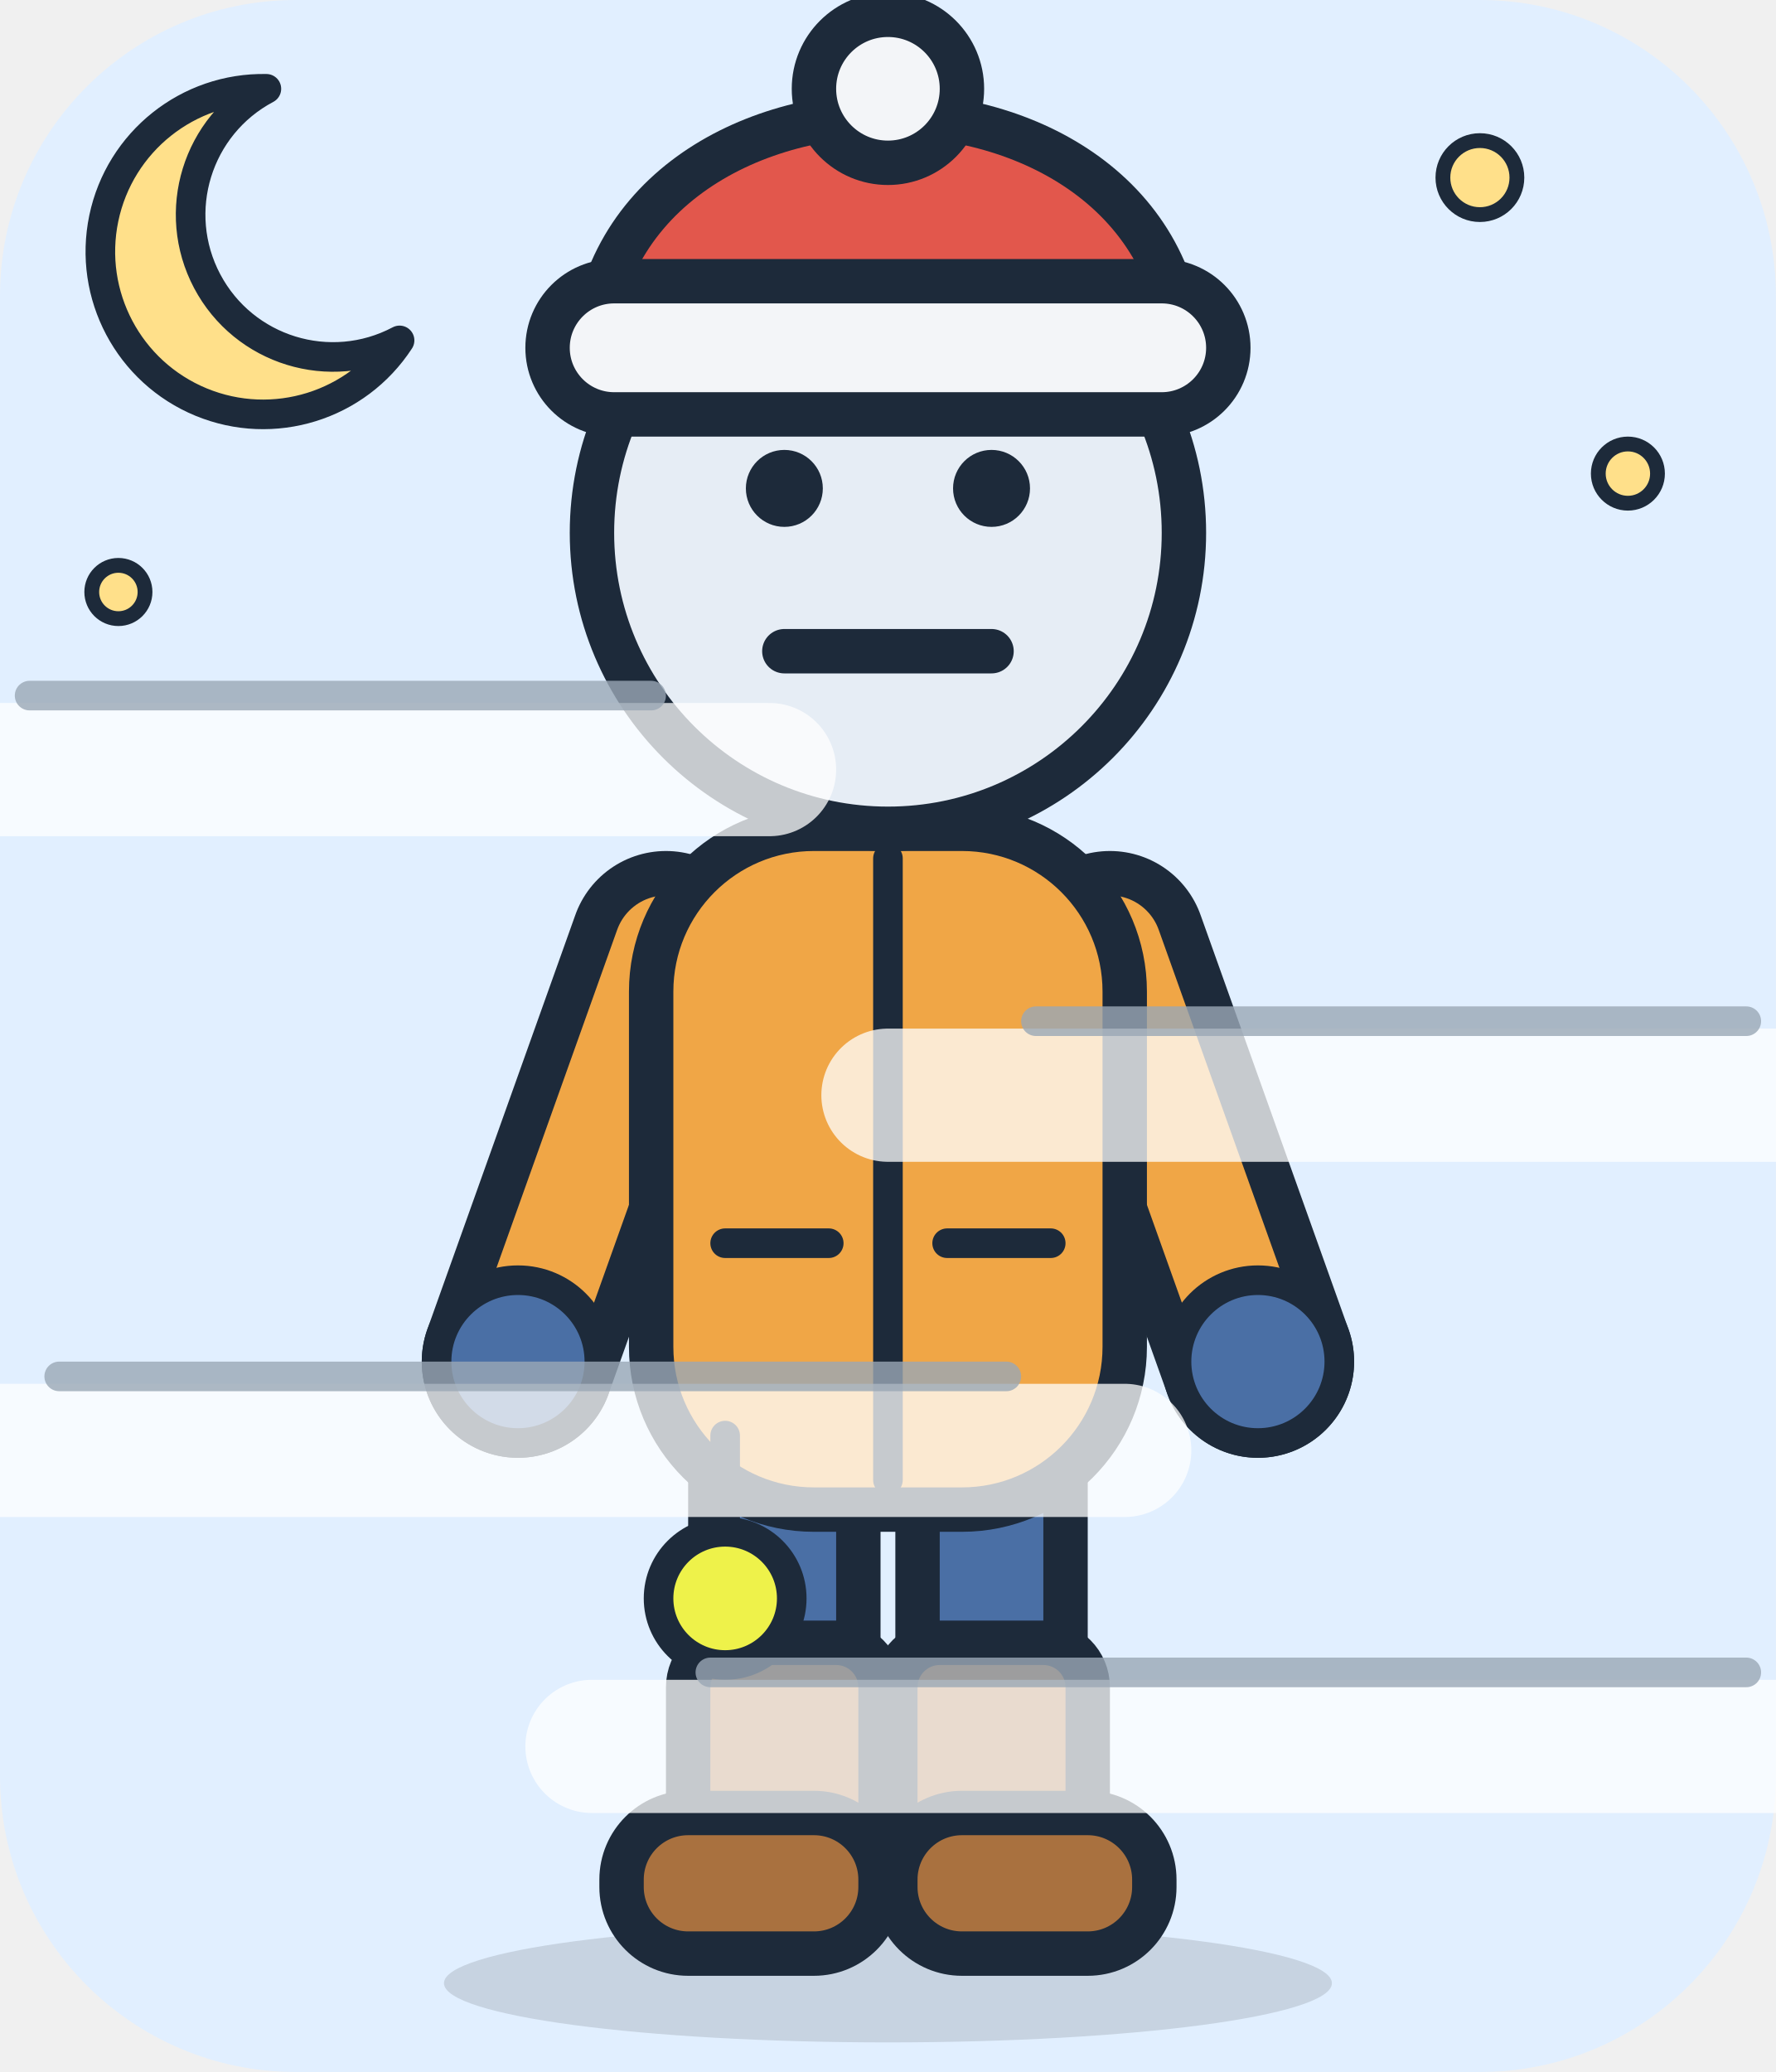
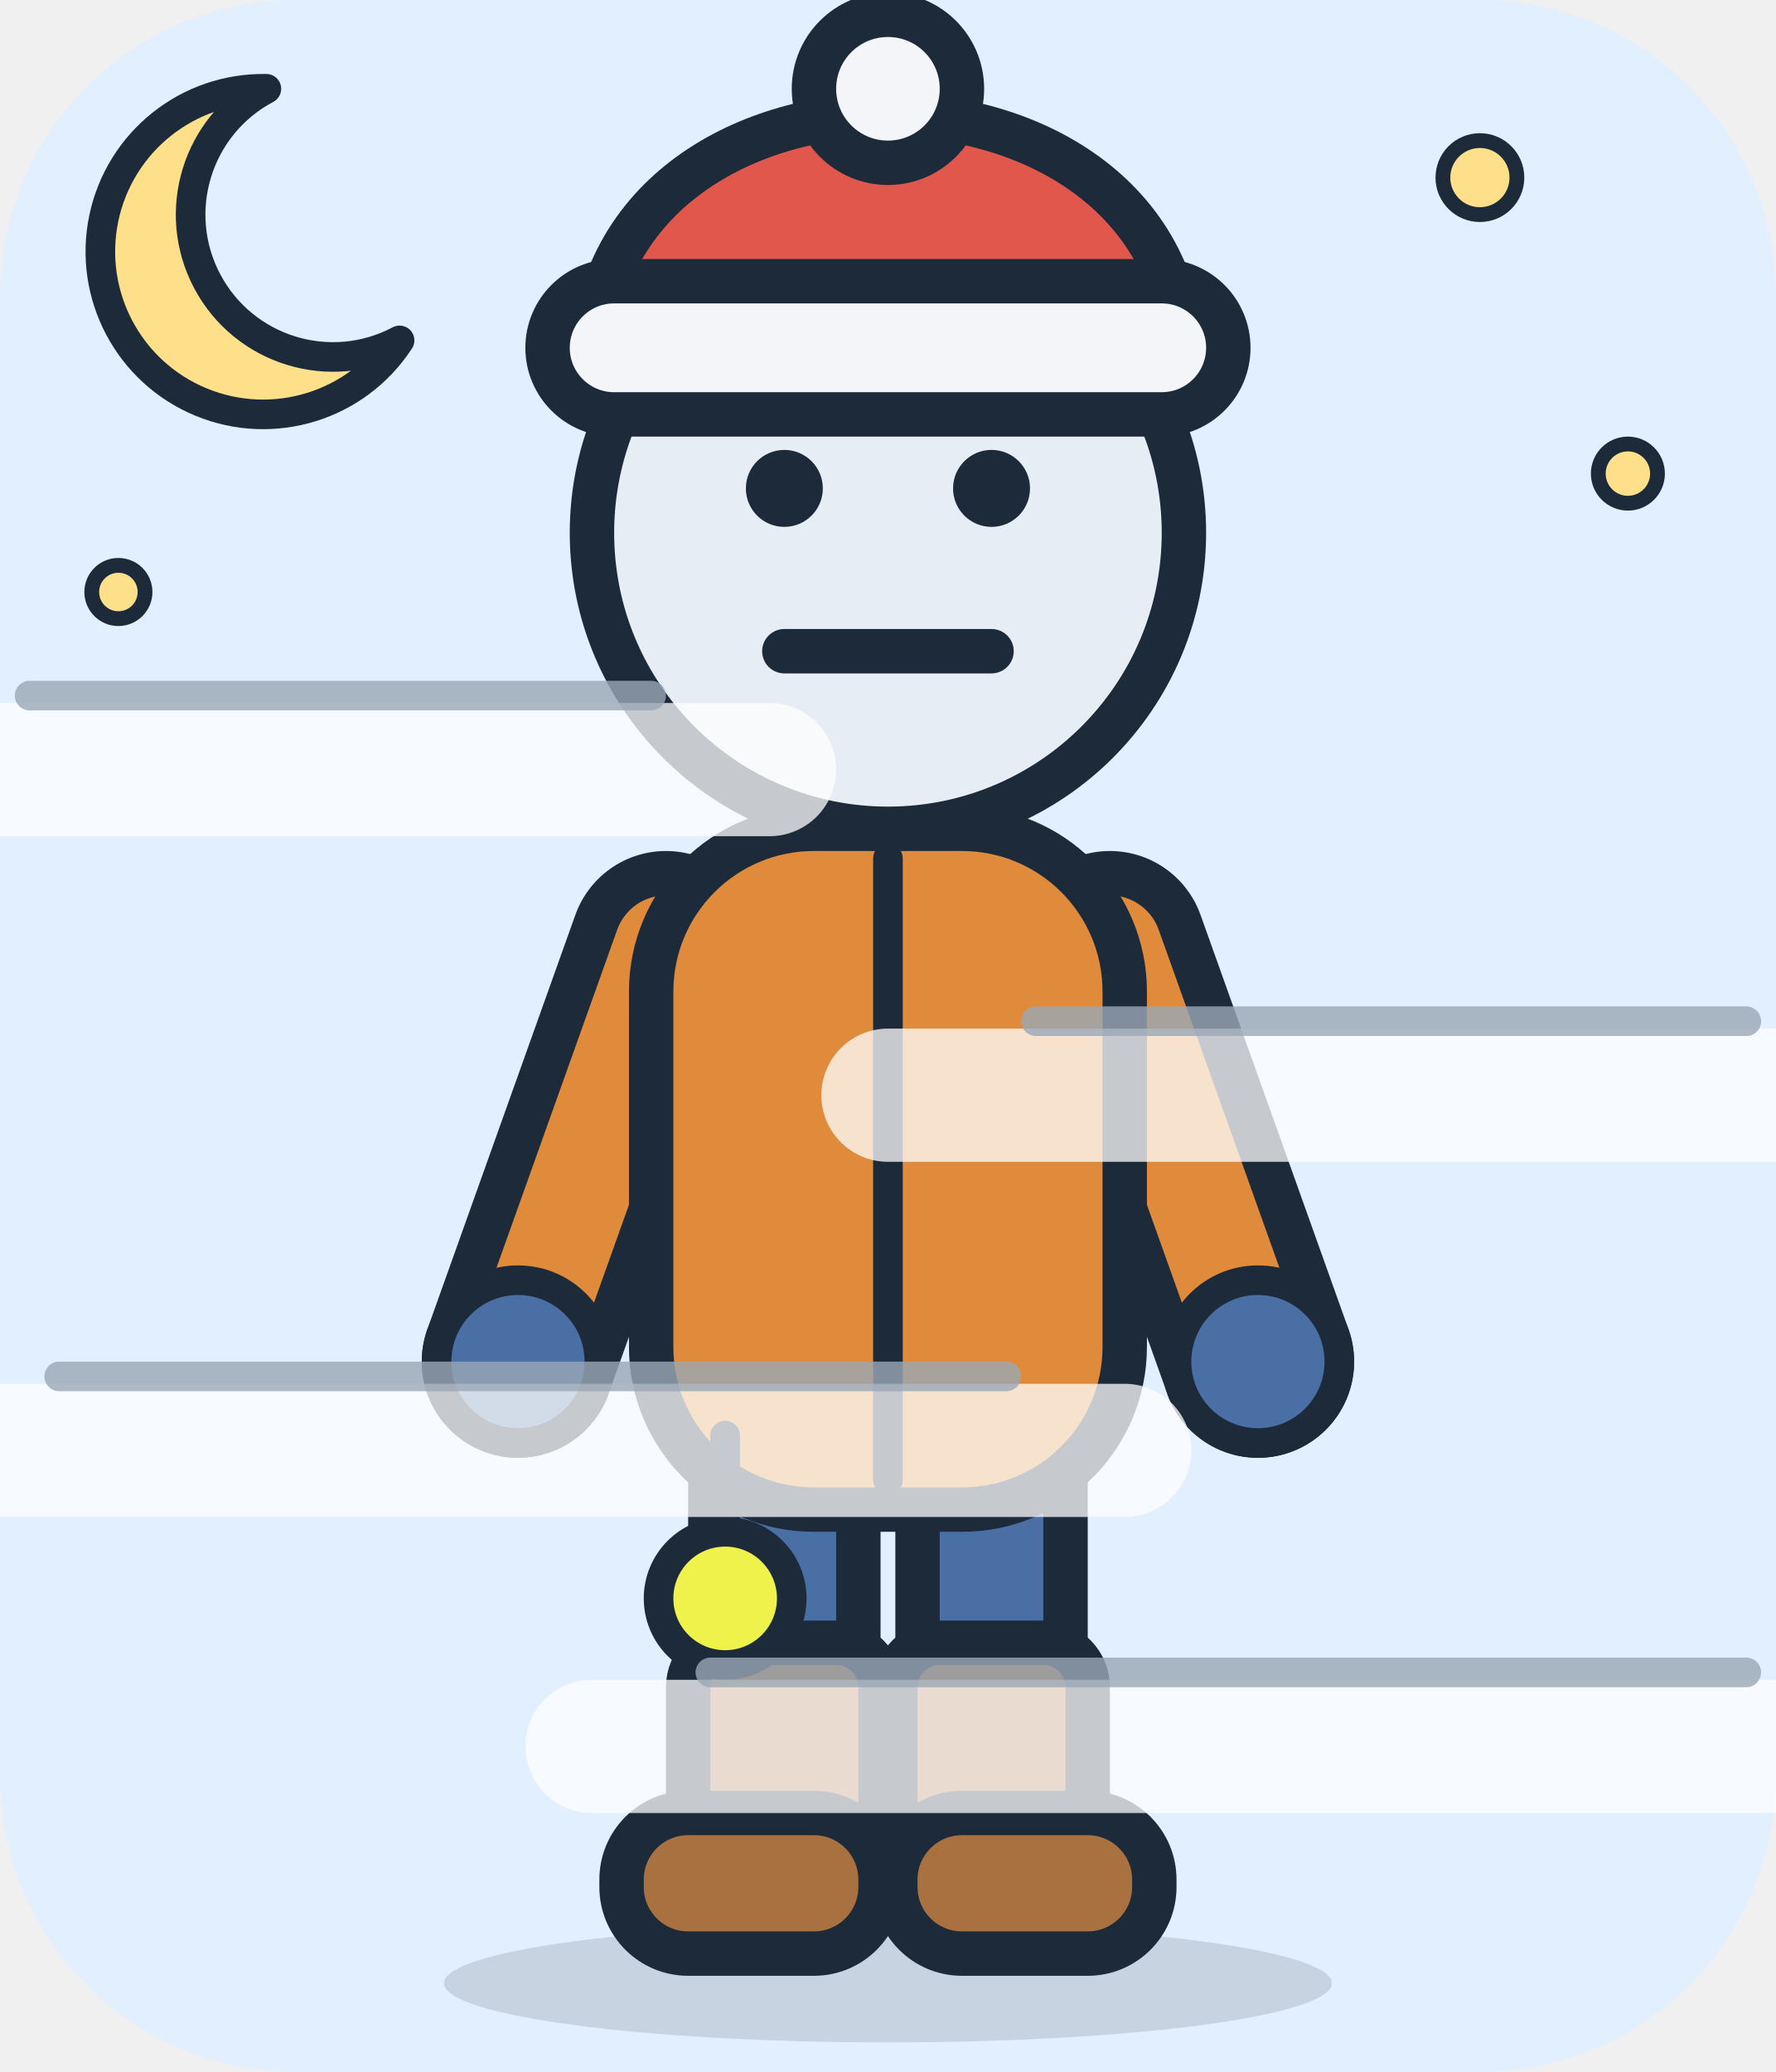
<svg xmlns="http://www.w3.org/2000/svg" viewBox="0 0 120 140" width="240" height="280" role="img">
  <rect width="120" height="140" rx="20" fill="#e1efff" />
  <ellipse cx="60" cy="134" rx="30" ry="4" fill="rgba(0,0,0,.12)" />
  <path d="M18 6 a11 11 0 1 0 9 17 a9 9 0 0 1 -9 -17Z" fill="#ffe08a" stroke="#1d2a3a" stroke-width="2" stroke-linejoin="round" />
  <g fill="#ffe08a" stroke="#1d2a3a" stroke-width="1">
    <circle cx="100" cy="12" r="2.5" />
    <circle cx="110" cy="32" r="2" />
    <circle cx="8" cy="40" r="1.8" />
  </g>
  <g>
    <g>
      <path d="M53 100 V126" fill="none" stroke="#1d2a3a" stroke-width="13" stroke-linecap="round" />
      <path d="M53 100 V126" fill="none" stroke="#4a6fa5" stroke-width="7" stroke-linecap="round" />
      <path d="M67 100 V126" fill="none" stroke="#1d2a3a" stroke-width="13" stroke-linecap="round" />
      <path d="M67 100 V126" fill="none" stroke="#4a6fa5" stroke-width="7" stroke-linecap="round" />
      <rect x="46.5" y="111" width="13" height="17" rx="3" fill="#a9713f" stroke="#1d2a3a" stroke-width="3" stroke-linecap="round" stroke-linejoin="round" />
      <rect x="42" y="122.5" width="17.5" height="9.5" rx="4.5" fill="#a9713f" stroke="#1d2a3a" stroke-width="3" stroke-linecap="round" stroke-linejoin="round" />
      <rect x="60.5" y="111" width="13" height="17" rx="3" fill="#a9713f" stroke="#1d2a3a" stroke-width="3" stroke-linecap="round" stroke-linejoin="round" />
      <rect x="60.5" y="122.5" width="17.5" height="9.5" rx="4.5" fill="#a9713f" stroke="#1d2a3a" stroke-width="3" stroke-linecap="round" stroke-linejoin="round" />
      <path d="M45 64 L35 92" fill="none" stroke="#1d2a3a" stroke-width="13" stroke-linecap="round" />
-       <path d="M45 64 L35 92" fill="none" stroke="#f0a646" stroke-width="7" stroke-linecap="round" />
+       <path d="M45 64 L35 92" fill="none" stroke="#e08a3c" stroke-width="7" stroke-linecap="round" />
      <path d="M75 64 L85 92" fill="none" stroke="#1d2a3a" stroke-width="13" stroke-linecap="round" />
-       <path d="M75 64 L85 92" fill="none" stroke="#f0a646" stroke-width="7" stroke-linecap="round" />
-       <rect x="44" y="56" width="32" height="46" rx="11" fill="#f0a646" stroke="#1d2a3a" stroke-width="3" stroke-linecap="round" stroke-linejoin="round" />
+       <path d="M75 64 L85 92" fill="none" stroke="#e08a3c" stroke-width="7" stroke-linecap="round" />
+       <rect x="44" y="56" width="32" height="46" rx="11" fill="#e08a3c" stroke="#1d2a3a" stroke-width="3" stroke-linecap="round" stroke-linejoin="round" />
      <path d="M60 58 V100" fill="none" stroke="#1d2a3a" stroke-width="2" stroke-linecap="round" stroke-linejoin="round" />
-       <path d="M49 84 h7 M64 84 h7" fill="none" stroke="#1d2a3a" stroke-width="2" stroke-linecap="round" stroke-linejoin="round" />
      <path d="M49 97 V104" fill="none" stroke="#1d2a3a" stroke-width="2" stroke-linecap="round" stroke-linejoin="round" />
      <circle cx="49" cy="108" r="4.5" fill="#eef24a" stroke="#1d2a3a" stroke-width="2" stroke-linecap="round" stroke-linejoin="round" />
      <circle cx="60" cy="36" r="20" fill="#e6edf5" stroke="#1d2a3a" stroke-width="3" stroke-linecap="round" stroke-linejoin="round" />
      <circle cx="53" cy="33" r="2.6" fill="#1d2a3a" />
      <circle cx="67" cy="33" r="2.6" fill="#1d2a3a" />
      <path d="M53 44 H67" fill="none" stroke="#1d2a3a" stroke-width="3" stroke-linecap="round" stroke-linejoin="round" />
      <path d="M40 25 C40 2 80 2 80 25Z" fill="#e2574c" stroke="#1d2a3a" stroke-width="3" stroke-linecap="round" stroke-linejoin="round" />
      <rect x="37" y="19" width="46" height="9" rx="4.5" fill="#f3f5f8" stroke="#1d2a3a" stroke-width="3" stroke-linecap="round" stroke-linejoin="round" />
      <circle cx="60" cy="6" r="5" fill="#f3f5f8" stroke="#1d2a3a" stroke-width="3" stroke-linecap="round" stroke-linejoin="round" />
      <circle cx="35" cy="92" r="5.5" fill="#4a6fa5" stroke="#1d2a3a" stroke-width="2" stroke-linecap="round" stroke-linejoin="round" />
      <circle cx="85" cy="92" r="5.5" fill="#4a6fa5" stroke="#1d2a3a" stroke-width="2" stroke-linecap="round" stroke-linejoin="round" />
    </g>
  </g>
  <g class="fx-wind" fill="none" stroke="#ffffff" stroke-width="9" stroke-linecap="round" opacity=".75">
    <path d="M-6 52 H52" />
    <path d="M60 74 H126" />
    <path d="M-6 98 H76" />
    <path d="M40 118 H126" />
  </g>
  <g fill="none" stroke="#9aa7b5" stroke-width="2" stroke-linecap="round" opacity=".8">
    <path d="M2 47 H44 M70 69 H118 M4 93 H68 M48 113 H118" />
  </g>
</svg>
